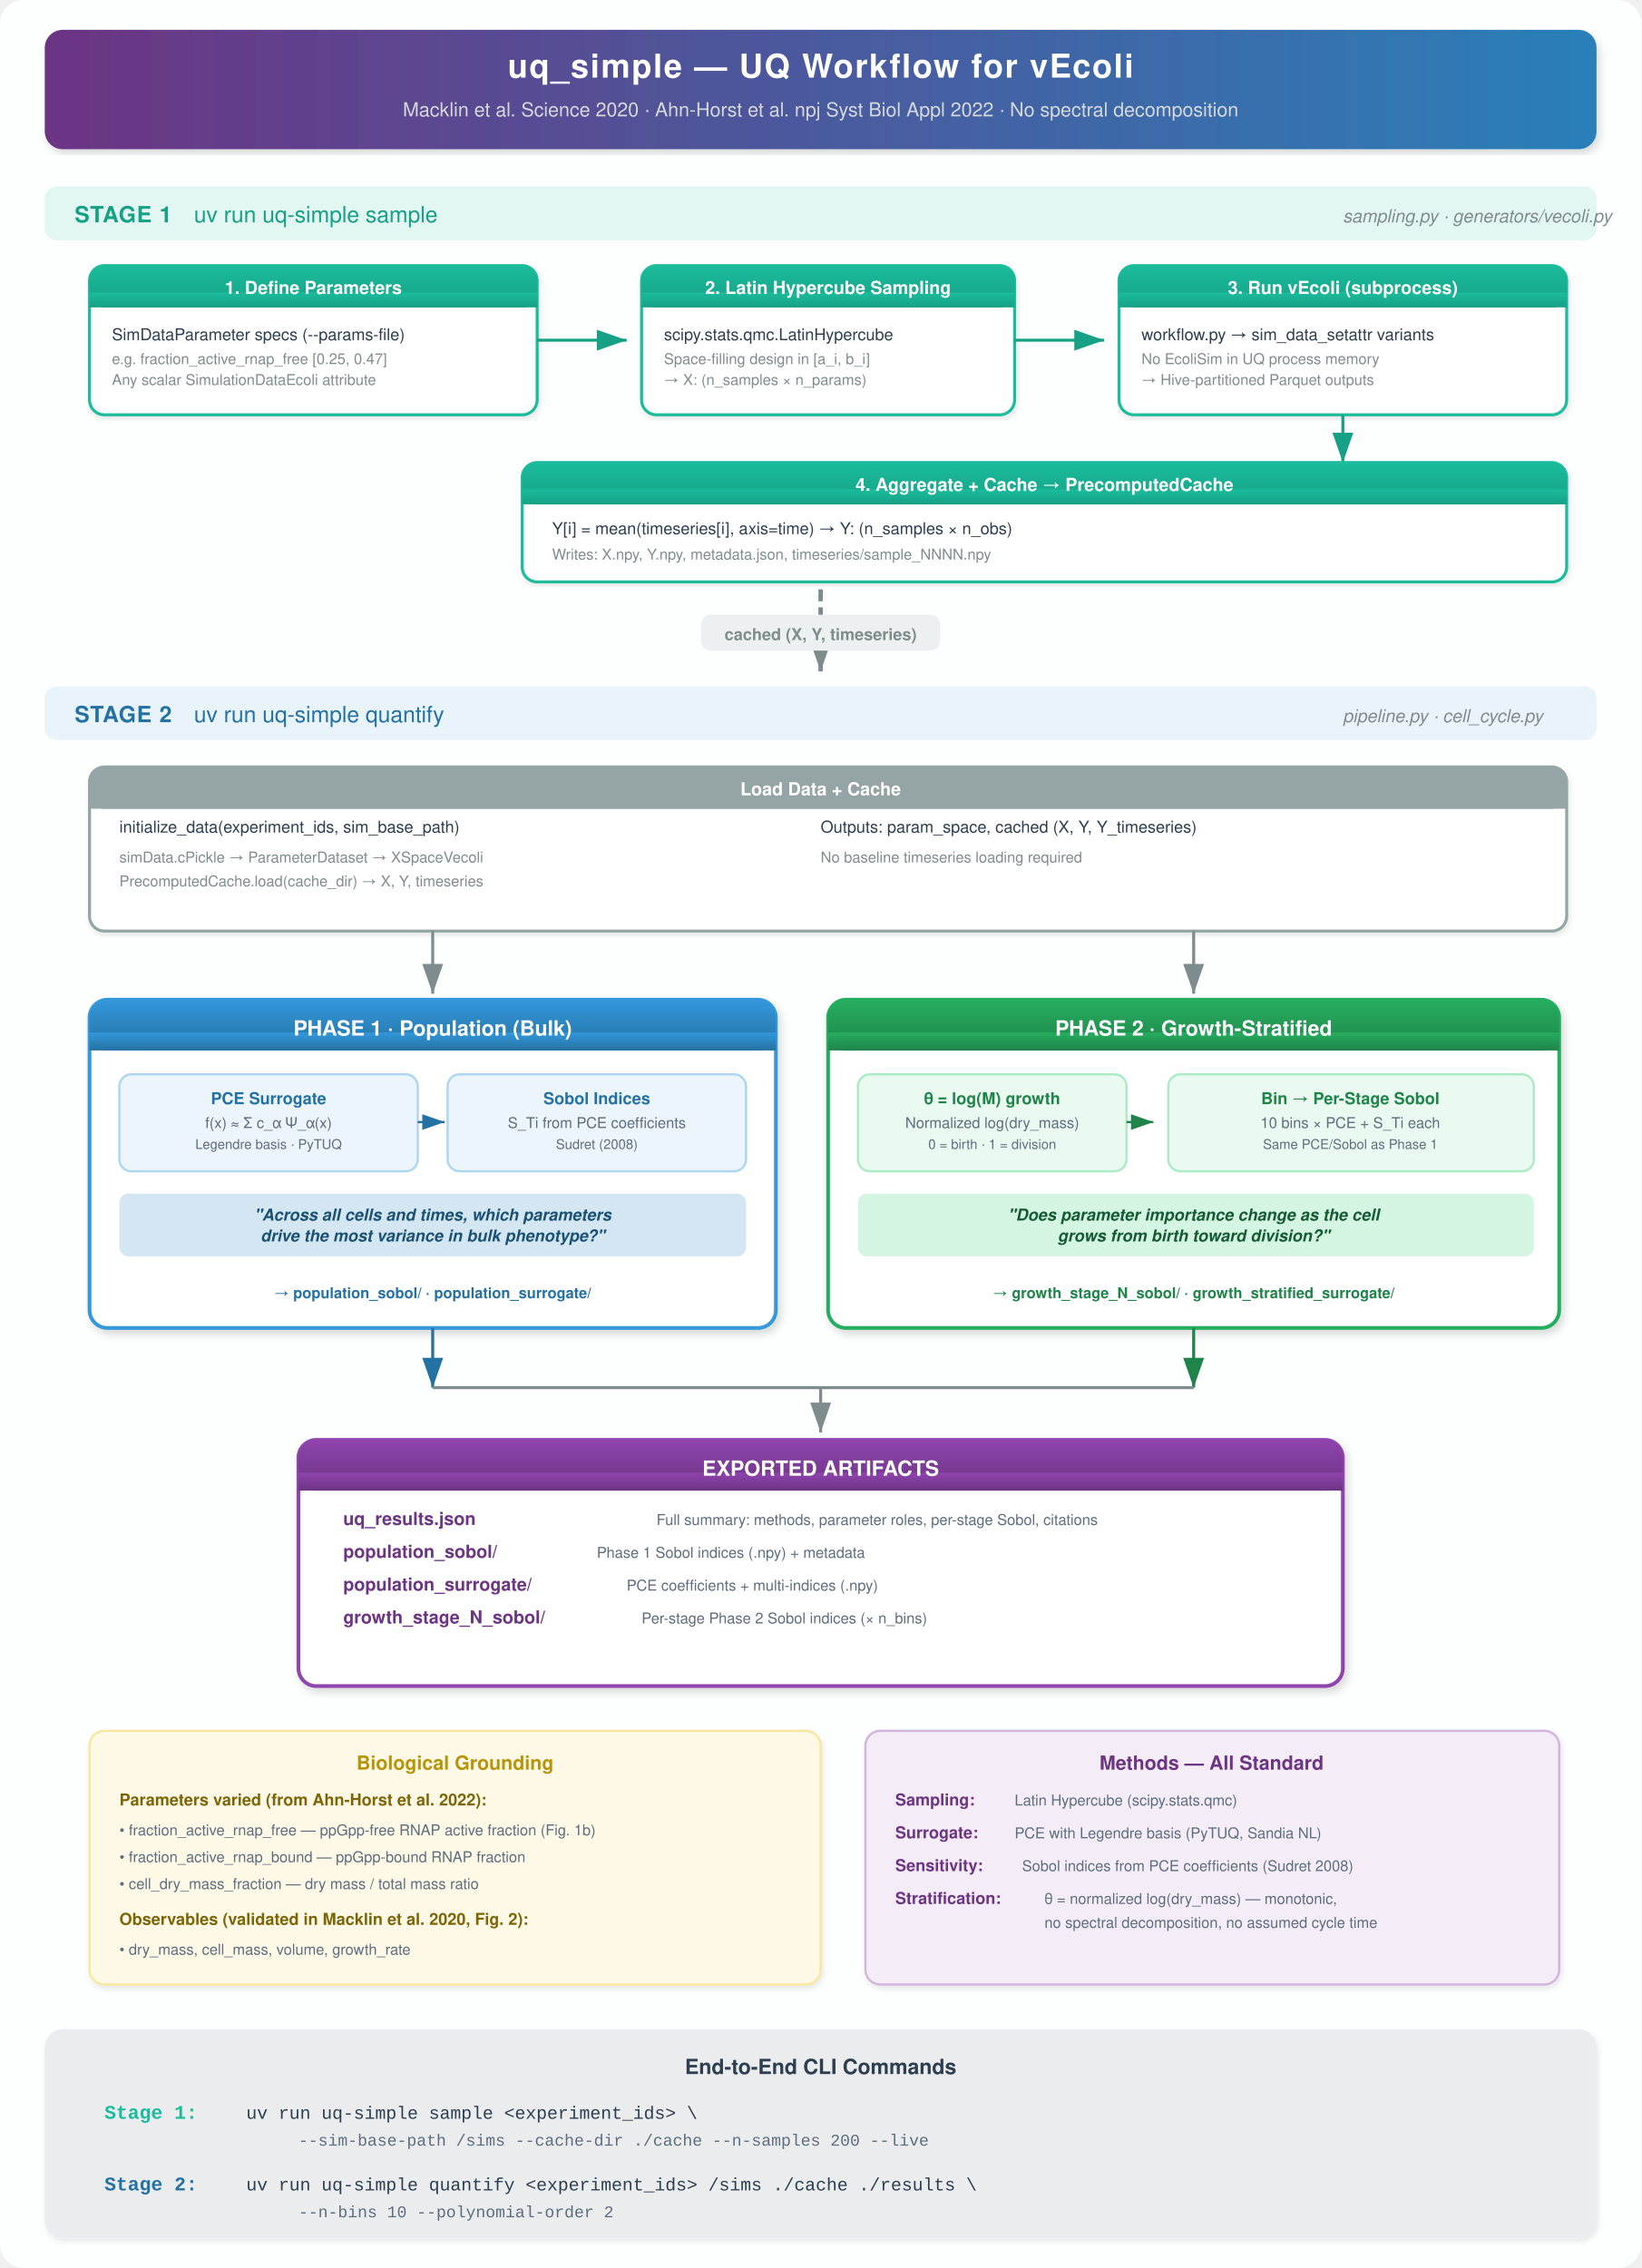
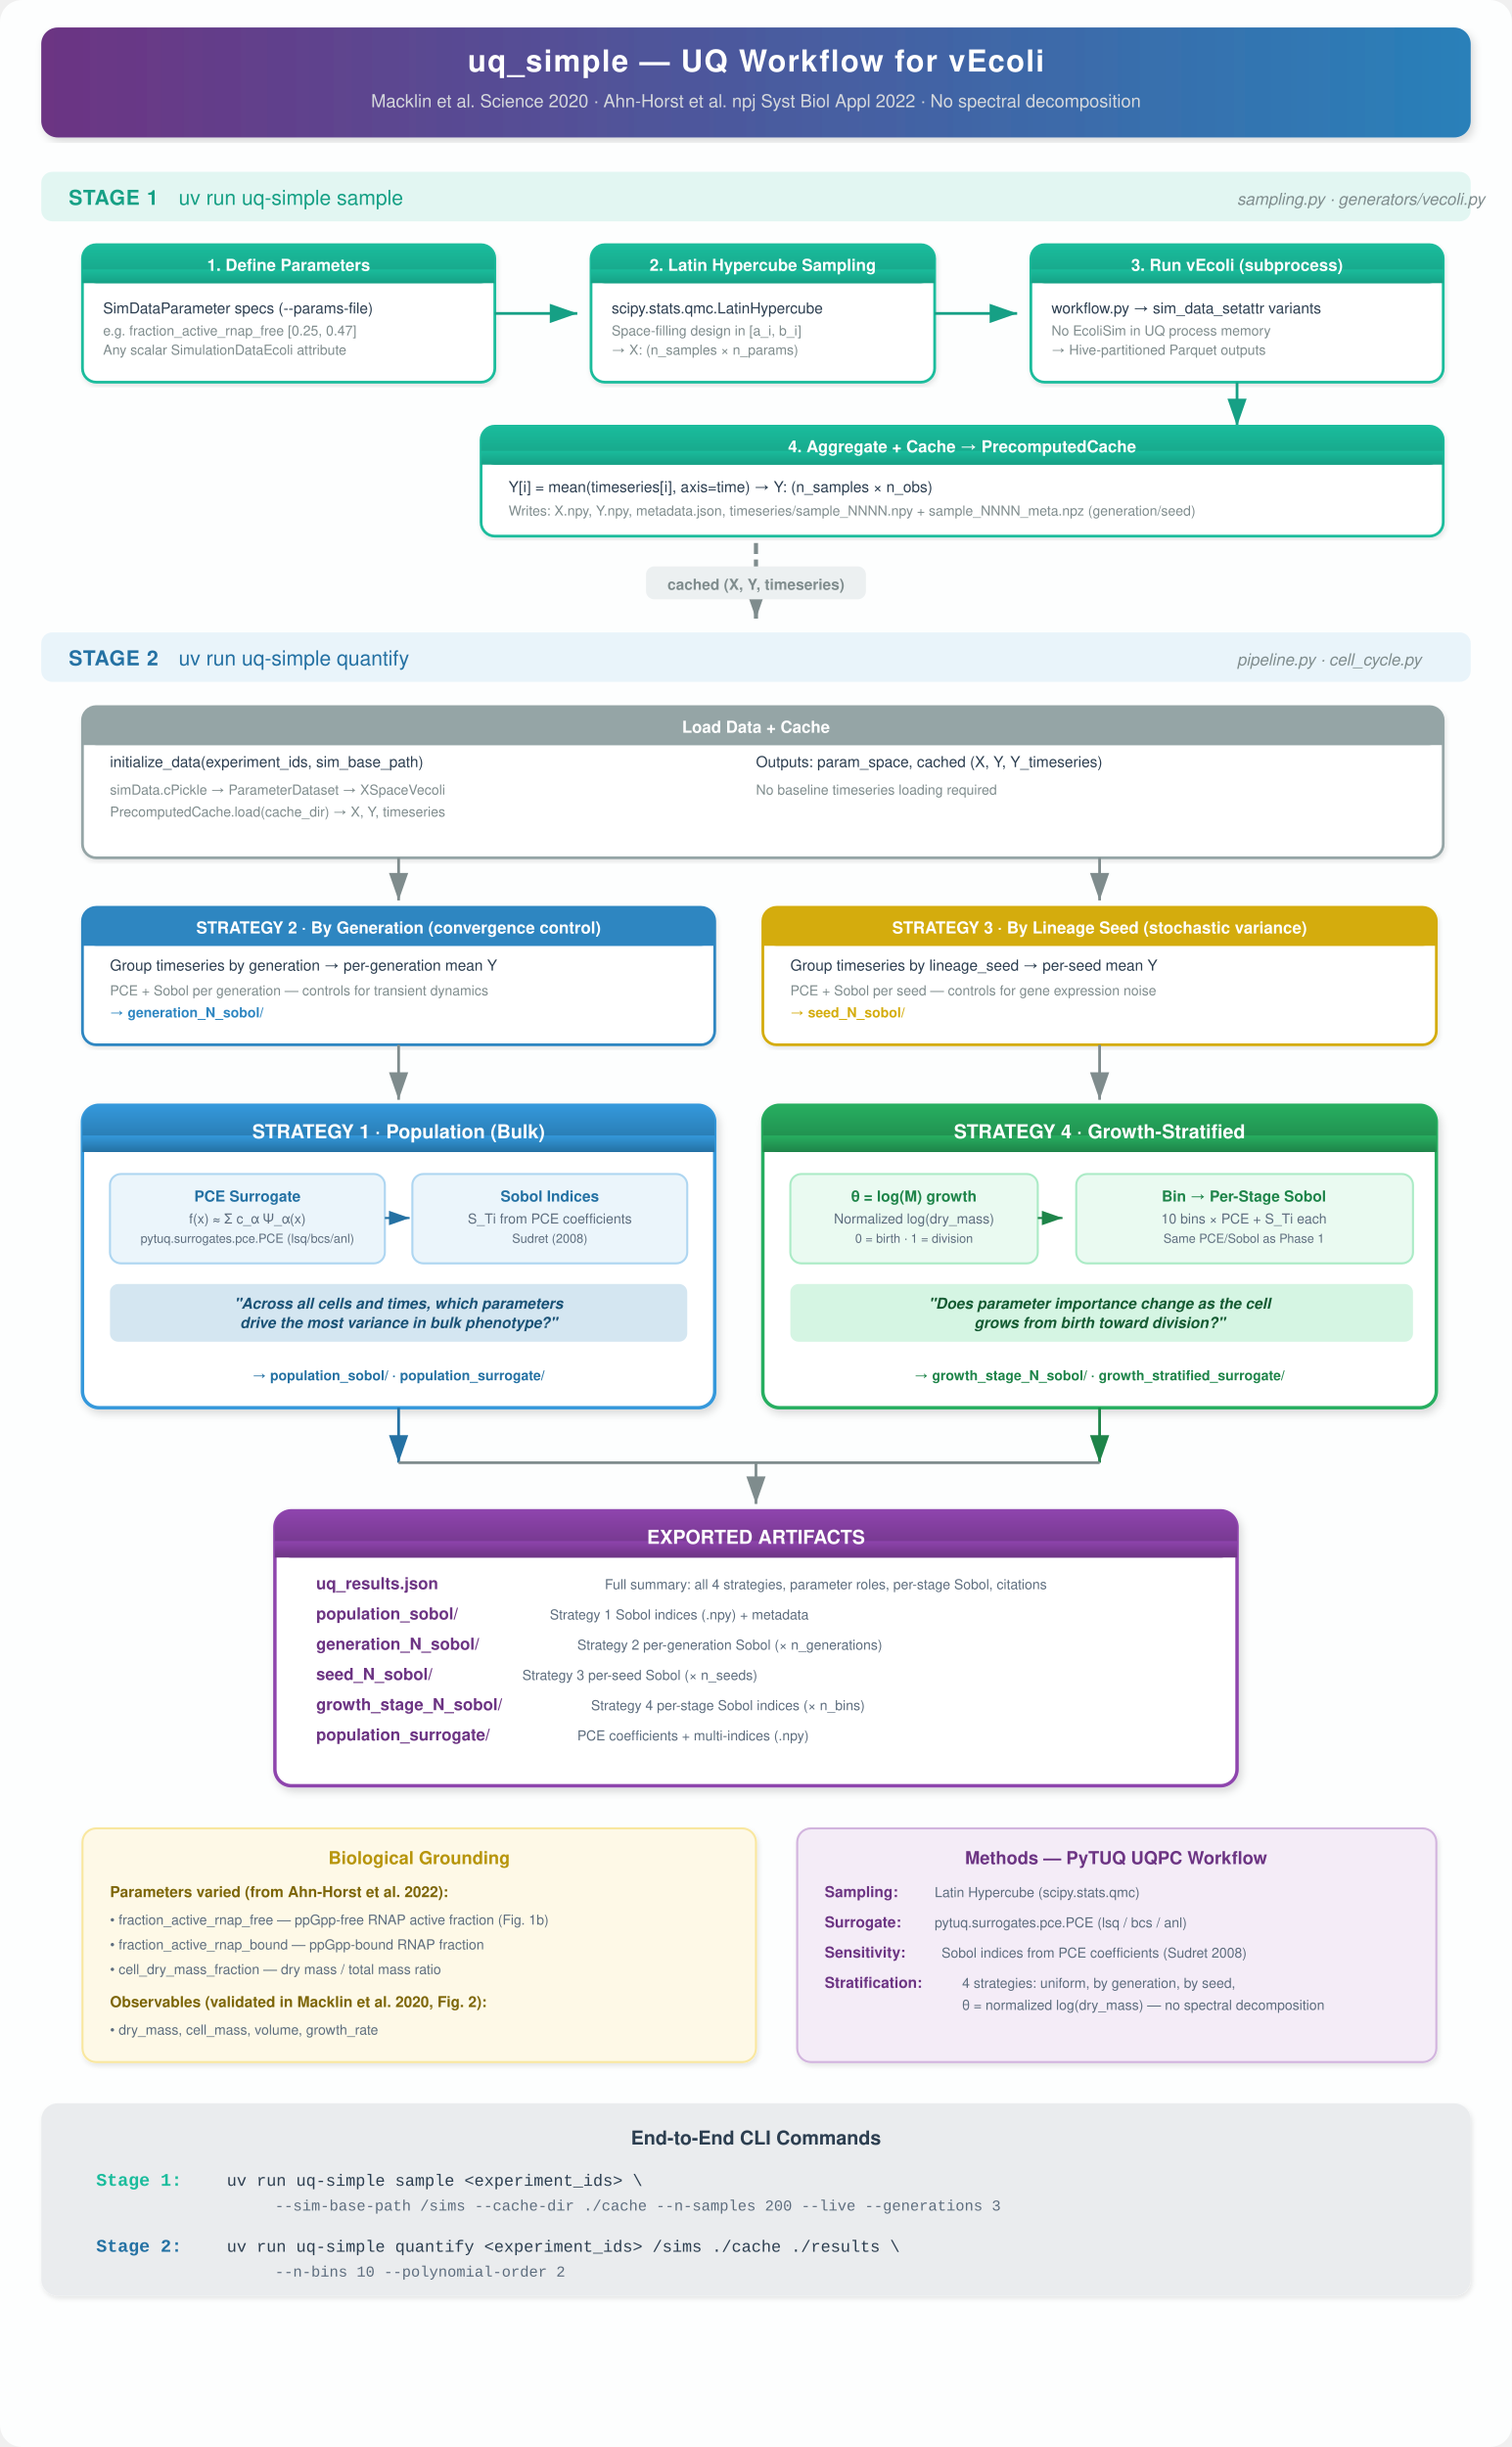
- <svg xmlns="http://www.w3.org/2000/svg" viewBox="0 0 1100 1520" font-family="'Helvetica Neue', Helvetica, Arial, sans-serif">
+ <svg xmlns="http://www.w3.org/2000/svg" viewBox="0 0 1100 1780" font-family="'Helvetica Neue', Helvetica, Arial, sans-serif">
  <defs>
    <linearGradient id="headerGrad" x1="0%" y1="0%" x2="100%" y2="0%">
      <stop offset="0%" style="stop-color:#6C3483" />
      <stop offset="100%" style="stop-color:#2980B9" />
    </linearGradient>
    <linearGradient id="sampleGrad" x1="0%" y1="0%" x2="0%" y2="100%">
      <stop offset="0%" style="stop-color:#1ABC9C" />
      <stop offset="100%" style="stop-color:#16A085" />
    </linearGradient>
    <linearGradient id="phase1Grad" x1="0%" y1="0%" x2="0%" y2="100%">
      <stop offset="0%" style="stop-color:#3498DB" />
      <stop offset="100%" style="stop-color:#2471A3" />
    </linearGradient>
    <linearGradient id="phase2Grad" x1="0%" y1="0%" x2="0%" y2="100%">
      <stop offset="0%" style="stop-color:#27AE60" />
      <stop offset="100%" style="stop-color:#1E8449" />
    </linearGradient>
    <linearGradient id="exportGrad" x1="0%" y1="0%" x2="0%" y2="100%">
      <stop offset="0%" style="stop-color:#8E44AD" />
      <stop offset="100%" style="stop-color:#6C3483" />
    </linearGradient>
    <filter id="shadow" x="-3%" y="-3%" width="106%" height="108%">
      <feDropShadow dx="2" dy="3" stdDeviation="3" flood-opacity="0.15" />
    </filter>
    <filter id="shadowLight" x="-2%" y="-2%" width="104%" height="106%">
      <feDropShadow dx="1" dy="2" stdDeviation="2" flood-opacity="0.10" />
    </filter>
    <marker id="arrowGray" markerWidth="10" markerHeight="7" refX="10" refY="3.5" orient="auto">
      <polygon points="0 0, 10 3.5, 0 7" fill="#7F8C8D" />
    </marker>
    <marker id="arrowTeal" markerWidth="10" markerHeight="7" refX="10" refY="3.5" orient="auto">
      <polygon points="0 0, 10 3.5, 0 7" fill="#16A085" />
    </marker>
    <marker id="arrowBlue" markerWidth="10" markerHeight="7" refX="10" refY="3.5" orient="auto">
      <polygon points="0 0, 10 3.5, 0 7" fill="#2471A3" />
    </marker>
    <marker id="arrowGreen" markerWidth="10" markerHeight="7" refX="10" refY="3.5" orient="auto">
      <polygon points="0 0, 10 3.5, 0 7" fill="#1E8449" />
    </marker>
    <marker id="arrowPurple" markerWidth="10" markerHeight="7" refX="10" refY="3.5" orient="auto">
      <polygon points="0 0, 10 3.5, 0 7" fill="#6C3483" />
    </marker>
  </defs>
-   <rect width="1100" height="1520" rx="16" fill="#FDFEFE" />
+   <rect width="1100" height="1780" rx="16" fill="#FDFEFE" />
  <rect x="30" y="20" width="1040" height="80" rx="12" fill="url(#headerGrad)" filter="url(#shadow)" />
  <text x="550" y="52" text-anchor="middle" fill="white" font-size="22" font-weight="700" letter-spacing="1">uq_simple  —  UQ Workflow for vEcoli</text>
  <text x="550" y="78" text-anchor="middle" fill="#D5D8DC" font-size="13" font-weight="400">Macklin et al. Science 2020  ·  Ahn-Horst et al. npj Syst Biol Appl 2022  ·  No spectral decomposition</text>
  <rect x="30" y="125" width="1040" height="36" rx="8" fill="#1ABC9C" opacity="0.12" />
  <text x="50" y="149" fill="#16A085" font-size="15" font-weight="700" letter-spacing="0.5">STAGE 1</text>
  <text x="130" y="149" fill="#16A085" font-size="15" font-weight="400">uv run uq-simple sample</text>
  <text x="900" y="149" fill="#7F8C8D" font-size="12" font-style="italic">sampling.py · generators/vecoli.py</text>
  <rect x="60" y="178" width="300" height="100" rx="10" fill="white" stroke="#1ABC9C" stroke-width="2" filter="url(#shadowLight)" />
  <rect x="60" y="178" width="300" height="28" rx="10" fill="url(#sampleGrad)" />
  <rect x="60" y="196" width="300" height="10" fill="url(#sampleGrad)" />
  <text x="210" y="197" text-anchor="middle" fill="white" font-size="12" font-weight="700">1. Define Parameters</text>
  <text x="75" y="228" fill="#2C3E50" font-size="11">SimDataParameter specs (--params-file)</text>
  <text x="75" y="244" fill="#7F8C8D" font-size="10">e.g. fraction_active_rnap_free [0.25, 0.47]</text>
  <text x="75" y="258" fill="#7F8C8D" font-size="10">Any scalar SimulationDataEcoli attribute</text>
  <line x1="360" y1="228" x2="420" y2="228" stroke="#16A085" stroke-width="2" marker-end="url(#arrowTeal)" />
  <rect x="430" y="178" width="250" height="100" rx="10" fill="white" stroke="#1ABC9C" stroke-width="2" filter="url(#shadowLight)" />
  <rect x="430" y="178" width="250" height="28" rx="10" fill="url(#sampleGrad)" />
  <rect x="430" y="196" width="250" height="10" fill="url(#sampleGrad)" />
  <text x="555" y="197" text-anchor="middle" fill="white" font-size="12" font-weight="700">2. Latin Hypercube Sampling</text>
  <text x="445" y="228" fill="#2C3E50" font-size="11">scipy.stats.qmc.LatinHypercube</text>
  <text x="445" y="244" fill="#7F8C8D" font-size="10">Space-filling design in [a_i, b_i]</text>
  <text x="445" y="258" fill="#7F8C8D" font-size="10">→ X: (n_samples × n_params)</text>
  <line x1="680" y1="228" x2="740" y2="228" stroke="#16A085" stroke-width="2" marker-end="url(#arrowTeal)" />
  <rect x="750" y="178" width="300" height="100" rx="10" fill="white" stroke="#1ABC9C" stroke-width="2" filter="url(#shadowLight)" />
  <rect x="750" y="178" width="300" height="28" rx="10" fill="url(#sampleGrad)" />
  <rect x="750" y="196" width="300" height="10" fill="url(#sampleGrad)" />
  <text x="900" y="197" text-anchor="middle" fill="white" font-size="12" font-weight="700">3. Run vEcoli (subprocess)</text>
  <text x="765" y="228" fill="#2C3E50" font-size="11">workflow.py → sim_data_setattr variants</text>
  <text x="765" y="244" fill="#7F8C8D" font-size="10">No EcoliSim in UQ process memory</text>
  <text x="765" y="258" fill="#7F8C8D" font-size="10">→ Hive-partitioned Parquet outputs</text>
  <line x1="900" y1="278" x2="900" y2="310" stroke="#16A085" stroke-width="2" marker-end="url(#arrowTeal)" />
  <rect x="350" y="310" width="700" height="80" rx="10" fill="white" stroke="#1ABC9C" stroke-width="2" filter="url(#shadowLight)" />
  <rect x="350" y="310" width="700" height="28" rx="10" fill="url(#sampleGrad)" />
  <rect x="350" y="328" width="700" height="10" fill="url(#sampleGrad)" />
  <text x="700" y="329" text-anchor="middle" fill="white" font-size="12" font-weight="700">4. Aggregate + Cache → PrecomputedCache</text>
  <text x="370" y="358" fill="#2C3E50" font-size="11">Y[i] = mean(timeseries[i], axis=time)  →  Y: (n_samples × n_obs)</text>
-   <text x="370" y="375" fill="#7F8C8D" font-size="10">Writes: X.npy, Y.npy, metadata.json, timeseries/sample_NNNN.npy</text>
+   <text x="370" y="375" fill="#7F8C8D" font-size="10">Writes: X.npy, Y.npy, metadata.json, timeseries/sample_NNNN.npy + sample_NNNN_meta.npz (generation/seed)</text>
  <line x1="550" y1="395" x2="550" y2="450" stroke="#7F8C8D" stroke-width="3" stroke-dasharray="8,4" marker-end="url(#arrowGray)" />
  <rect x="470" y="412" width="160" height="24" rx="6" fill="#ECF0F1" />
  <text x="550" y="429" text-anchor="middle" fill="#7F8C8D" font-size="11" font-weight="600">cached (X, Y, timeseries)</text>
  <rect x="30" y="460" width="1040" height="36" rx="8" fill="#3498DB" opacity="0.10" />
  <text x="50" y="484" fill="#2471A3" font-size="15" font-weight="700" letter-spacing="0.5">STAGE 2</text>
  <text x="130" y="484" fill="#2471A3" font-size="15" font-weight="400">uv run uq-simple quantify</text>
  <text x="900" y="484" fill="#7F8C8D" font-size="12" font-style="italic">pipeline.py · cell_cycle.py</text>
  <rect x="60" y="514" width="990" height="110" rx="10" fill="white" stroke="#95A5A6" stroke-width="2" filter="url(#shadowLight)" />
  <rect x="60" y="514" width="990" height="28" rx="10" fill="#95A5A6" />
  <rect x="60" y="532" width="990" height="10" fill="#95A5A6" />
  <text x="550" y="533" text-anchor="middle" fill="white" font-size="12" font-weight="700">Load Data + Cache</text>
  <text x="80" y="558" fill="#2C3E50" font-size="11">initialize_data(experiment_ids, sim_base_path)</text>
  <text x="80" y="578" fill="#7F8C8D" font-size="10">simData.cPickle → ParameterDataset → XSpaceVecoli</text>
  <text x="80" y="594" fill="#7F8C8D" font-size="10">PrecomputedCache.load(cache_dir) → X, Y, timeseries</text>
  <text x="550" y="558" fill="#2C3E50" font-size="11">Outputs: param_space, cached (X, Y, Y_timeseries)</text>
  <text x="550" y="578" fill="#7F8C8D" font-size="10">No baseline timeseries loading required</text>
-   <line x1="290" y1="624" x2="290" y2="666" stroke="#7F8C8D" stroke-width="2" marker-end="url(#arrowGray)" />
-   <line x1="800" y1="624" x2="800" y2="666" stroke="#7F8C8D" stroke-width="2" marker-end="url(#arrowGray)" />
-   <rect x="60" y="670" width="460" height="220" rx="12" fill="white" stroke="#3498DB" stroke-width="2.5" filter="url(#shadow)" />
-   <rect x="60" y="670" width="460" height="34" rx="12" fill="url(#phase1Grad)" />
-   <rect x="60" y="692" width="460" height="12" fill="url(#phase1Grad)" />
-   <text x="290" y="694" text-anchor="middle" fill="white" font-size="14" font-weight="700">PHASE 1  ·  Population (Bulk)</text>
-   <rect x="80" y="720" width="200" height="65" rx="8" fill="#EBF5FB" stroke="#AED6F1" stroke-width="1.5" />
-   <text x="180" y="740" text-anchor="middle" fill="#2471A3" font-size="11" font-weight="700">PCE Surrogate</text>
-   <text x="180" y="756" text-anchor="middle" fill="#5D6D7E" font-size="10">f(x) ≈ Σ c_α Ψ_α(x)</text>
-   <text x="180" y="770" text-anchor="middle" fill="#5D6D7E" font-size="9">Legendre basis · PyTUQ</text>
-   <rect x="300" y="720" width="200" height="65" rx="8" fill="#EBF5FB" stroke="#AED6F1" stroke-width="1.5" />
-   <text x="400" y="740" text-anchor="middle" fill="#2471A3" font-size="11" font-weight="700">Sobol Indices</text>
-   <text x="400" y="756" text-anchor="middle" fill="#5D6D7E" font-size="10">S_Ti from PCE coefficients</text>
-   <text x="400" y="770" text-anchor="middle" fill="#5D6D7E" font-size="9">Sudret (2008)</text>
-   <line x1="280" y1="752" x2="298" y2="752" stroke="#2471A3" stroke-width="1.5" marker-end="url(#arrowBlue)" />
-   <rect x="80" y="800" width="420" height="42" rx="6" fill="#D4E6F1" />
-   <text x="290" y="818" text-anchor="middle" fill="#1A5276" font-size="11" font-weight="600" font-style="italic">"Across all cells and times, which parameters</text>
-   <text x="290" y="832" text-anchor="middle" fill="#1A5276" font-size="11" font-weight="600" font-style="italic">drive the most variance in bulk phenotype?"</text>
-   <text x="290" y="870" text-anchor="middle" fill="#2471A3" font-size="10" font-weight="600">→ population_sobol/ · population_surrogate/</text>
-   <rect x="555" y="670" width="490" height="220" rx="12" fill="white" stroke="#27AE60" stroke-width="2.5" filter="url(#shadow)" />
-   <rect x="555" y="670" width="490" height="34" rx="12" fill="url(#phase2Grad)" />
-   <rect x="555" y="692" width="490" height="12" fill="url(#phase2Grad)" />
-   <text x="800" y="694" text-anchor="middle" fill="white" font-size="14" font-weight="700">PHASE 2  ·  Growth-Stratified</text>
-   <rect x="575" y="720" width="180" height="65" rx="8" fill="#EAFAF1" stroke="#ABEBC6" stroke-width="1.5" />
-   <text x="665" y="740" text-anchor="middle" fill="#1E8449" font-size="11" font-weight="700">θ = log(M) growth</text>
-   <text x="665" y="756" text-anchor="middle" fill="#5D6D7E" font-size="10">Normalized log(dry_mass)</text>
-   <text x="665" y="770" text-anchor="middle" fill="#5D6D7E" font-size="9">0 = birth · 1 = division</text>
-   <line x1="755" y1="752" x2="773" y2="752" stroke="#1E8449" stroke-width="1.5" marker-end="url(#arrowGreen)" />
-   <rect x="783" y="720" width="245" height="65" rx="8" fill="#EAFAF1" stroke="#ABEBC6" stroke-width="1.5" />
-   <text x="905" y="740" text-anchor="middle" fill="#1E8449" font-size="11" font-weight="700">Bin → Per-Stage Sobol</text>
-   <text x="905" y="756" text-anchor="middle" fill="#5D6D7E" font-size="10">10 bins × PCE + S_Ti each</text>
-   <text x="905" y="770" text-anchor="middle" fill="#5D6D7E" font-size="9">Same PCE/Sobol as Phase 1</text>
-   <rect x="575" y="800" width="453" height="42" rx="6" fill="#D5F5E3" />
-   <text x="800" y="818" text-anchor="middle" fill="#145A32" font-size="11" font-weight="600" font-style="italic">"Does parameter importance change as the cell</text>
-   <text x="800" y="832" text-anchor="middle" fill="#145A32" font-size="11" font-weight="600" font-style="italic">grows from birth toward division?"</text>
-   <text x="800" y="870" text-anchor="middle" fill="#1E8449" font-size="10" font-weight="600">→ growth_stage_N_sobol/ · growth_stratified_surrogate/</text>
-   <line x1="290" y1="890" x2="290" y2="930" stroke="#2471A3" stroke-width="2" marker-end="url(#arrowBlue)" />
-   <line x1="800" y1="890" x2="800" y2="930" stroke="#1E8449" stroke-width="2" marker-end="url(#arrowGreen)" />
-   <line x1="290" y1="930" x2="800" y2="930" stroke="#7F8C8D" stroke-width="2" />
-   <line x1="550" y1="930" x2="550" y2="960" stroke="#7F8C8D" stroke-width="2" marker-end="url(#arrowGray)" />
-   <rect x="200" y="965" width="700" height="165" rx="12" fill="white" stroke="#8E44AD" stroke-width="2.5" filter="url(#shadow)" />
-   <rect x="200" y="965" width="700" height="34" rx="12" fill="url(#exportGrad)" />
-   <rect x="200" y="987" width="700" height="12" fill="url(#exportGrad)" />
-   <text x="550" y="989" text-anchor="middle" fill="white" font-size="14" font-weight="700">EXPORTED ARTIFACTS</text>
-   <text x="230" y="1022" fill="#6C3483" font-size="12" font-weight="700">uq_results.json</text>
-   <text x="440" y="1022" fill="#5D6D7E" font-size="10">Full summary: methods, parameter roles, per-stage Sobol, citations</text>
-   <text x="230" y="1044" fill="#6C3483" font-size="12" font-weight="700">population_sobol/</text>
-   <text x="400" y="1044" fill="#5D6D7E" font-size="10">Phase 1 Sobol indices (.npy) + metadata</text>
-   <text x="230" y="1066" fill="#6C3483" font-size="12" font-weight="700">population_surrogate/</text>
-   <text x="420" y="1066" fill="#5D6D7E" font-size="10">PCE coefficients + multi-indices (.npy)</text>
-   <text x="230" y="1088" fill="#6C3483" font-size="12" font-weight="700">growth_stage_N_sobol/</text>
-   <text x="430" y="1088" fill="#5D6D7E" font-size="10">Per-stage Phase 2 Sobol indices (× n_bins)</text>
-   <rect x="60" y="1160" width="490" height="170" rx="10" fill="#FEF9E7" stroke="#F9E79F" stroke-width="1.5" filter="url(#shadowLight)" />
-   <text x="305" y="1186" text-anchor="middle" fill="#B7950B" font-size="13" font-weight="700">Biological Grounding</text>
-   <text x="80" y="1210" fill="#7D6608" font-size="11" font-weight="600">Parameters varied (from Ahn-Horst et al. 2022):</text>
-   <text x="80" y="1230" fill="#5D6D7E" font-size="10">• fraction_active_rnap_free — ppGpp-free RNAP active fraction (Fig. 1b)</text>
-   <text x="80" y="1248" fill="#5D6D7E" font-size="10">• fraction_active_rnap_bound — ppGpp-bound RNAP fraction</text>
-   <text x="80" y="1266" fill="#5D6D7E" font-size="10">• cell_dry_mass_fraction — dry mass / total mass ratio</text>
-   <text x="80" y="1290" fill="#7D6608" font-size="11" font-weight="600">Observables (validated in Macklin et al. 2020, Fig. 2):</text>
-   <text x="80" y="1310" fill="#5D6D7E" font-size="10">• dry_mass, cell_mass, volume, growth_rate</text>
-   <rect x="580" y="1160" width="465" height="170" rx="10" fill="#F4ECF7" stroke="#D2B4DE" stroke-width="1.5" filter="url(#shadowLight)" />
-   <text x="812" y="1186" text-anchor="middle" fill="#6C3483" font-size="13" font-weight="700">Methods — All Standard</text>
-   <text x="600" y="1210" fill="#6C3483" font-size="11" font-weight="600">Sampling:</text>
-   <text x="680" y="1210" fill="#5D6D7E" font-size="10">Latin Hypercube (scipy.stats.qmc)</text>
-   <text x="600" y="1232" fill="#6C3483" font-size="11" font-weight="600">Surrogate:</text>
-   <text x="680" y="1232" fill="#5D6D7E" font-size="10">PCE with Legendre basis (PyTUQ, Sandia NL)</text>
-   <text x="600" y="1254" fill="#6C3483" font-size="11" font-weight="600">Sensitivity:</text>
-   <text x="685" y="1254" fill="#5D6D7E" font-size="10">Sobol indices from PCE coefficients (Sudret 2008)</text>
-   <text x="600" y="1276" fill="#6C3483" font-size="11" font-weight="600">Stratification:</text>
-   <text x="700" y="1276" fill="#5D6D7E" font-size="10">θ = normalized log(dry_mass) — monotonic,</text>
-   <text x="700" y="1292" fill="#5D6D7E" font-size="10">no spectral decomposition, no assumed cycle time</text>
-   <rect x="30" y="1360" width="1040" height="140" rx="12" fill="#EAECEE" filter="url(#shadowLight)" />
-   <text x="550" y="1390" text-anchor="middle" fill="#2C3E50" font-size="14" font-weight="700">End-to-End CLI Commands</text>
-   <text x="70" y="1420" fill="#1ABC9C" font-size="13" font-weight="700" font-family="'Courier New', monospace">Stage 1:</text>
-   <text x="165" y="1420" fill="#2C3E50" font-size="12" font-family="'Courier New', monospace">uv run uq-simple sample &lt;experiment_ids&gt; \</text>
-   <text x="200" y="1438" fill="#5D6D7E" font-size="11" font-family="'Courier New', monospace">--sim-base-path /sims --cache-dir ./cache --n-samples 200 --live</text>
-   <text x="70" y="1468" fill="#2471A3" font-size="13" font-weight="700" font-family="'Courier New', monospace">Stage 2:</text>
-   <text x="165" y="1468" fill="#2C3E50" font-size="12" font-family="'Courier New', monospace">uv run uq-simple quantify &lt;experiment_ids&gt; /sims ./cache ./results \</text>
-   <text x="200" y="1486" fill="#5D6D7E" font-size="11" font-family="'Courier New', monospace">--n-bins 10 --polynomial-order 2</text>
+   <line x1="290" y1="624" x2="290" y2="655" stroke="#7F8C8D" stroke-width="2" marker-end="url(#arrowGray)" />
+   <line x1="800" y1="624" x2="800" y2="655" stroke="#7F8C8D" stroke-width="2" marker-end="url(#arrowGray)" />
+   <rect x="60" y="660" width="460" height="100" rx="10" fill="white" stroke="#2E86C1" stroke-width="2" filter="url(#shadowLight)" />
+   <rect x="60" y="660" width="460" height="28" rx="10" fill="#2E86C1" />
+   <rect x="60" y="678" width="460" height="10" fill="#2E86C1" />
+   <text x="290" y="679" text-anchor="middle" fill="white" font-size="12" font-weight="700">STRATEGY 2  ·  By Generation (convergence control)</text>
+   <text x="80" y="706" fill="#2C3E50" font-size="11">Group timeseries by generation → per-generation mean Y</text>
+   <text x="80" y="724" fill="#7F8C8D" font-size="10">PCE + Sobol per generation — controls for transient dynamics</text>
+   <text x="80" y="740" fill="#2E86C1" font-size="10" font-weight="600">→ generation_N_sobol/</text>
+   <rect x="555" y="660" width="490" height="100" rx="10" fill="white" stroke="#D4AC0D" stroke-width="2" filter="url(#shadowLight)" />
+   <rect x="555" y="660" width="490" height="28" rx="10" fill="#D4AC0D" />
+   <rect x="555" y="678" width="490" height="10" fill="#D4AC0D" />
+   <text x="800" y="679" text-anchor="middle" fill="white" font-size="12" font-weight="700">STRATEGY 3  ·  By Lineage Seed (stochastic variance)</text>
+   <text x="575" y="706" fill="#2C3E50" font-size="11">Group timeseries by lineage_seed → per-seed mean Y</text>
+   <text x="575" y="724" fill="#7F8C8D" font-size="10">PCE + Sobol per seed — controls for gene expression noise</text>
+   <text x="575" y="740" fill="#D4AC0D" font-size="10" font-weight="600">→ seed_N_sobol/</text>
+   <line x1="290" y1="760" x2="290" y2="800" stroke="#7F8C8D" stroke-width="2" marker-end="url(#arrowGray)" />
+   <line x1="800" y1="760" x2="800" y2="800" stroke="#7F8C8D" stroke-width="2" marker-end="url(#arrowGray)" />
+   <rect x="60" y="804" width="460" height="220" rx="12" fill="white" stroke="#3498DB" stroke-width="2.5" filter="url(#shadow)" />
+   <rect x="60" y="804" width="460" height="34" rx="12" fill="url(#phase1Grad)" />
+   <rect x="60" y="826" width="460" height="12" fill="url(#phase1Grad)" />
+   <text x="290" y="828" text-anchor="middle" fill="white" font-size="14" font-weight="700">STRATEGY 1  ·  Population (Bulk)</text>
+   <rect x="80" y="854" width="200" height="65" rx="8" fill="#EBF5FB" stroke="#AED6F1" stroke-width="1.5" />
+   <text x="180" y="874" text-anchor="middle" fill="#2471A3" font-size="11" font-weight="700">PCE Surrogate</text>
+   <text x="180" y="890" text-anchor="middle" fill="#5D6D7E" font-size="10">f(x) ≈ Σ c_α Ψ_α(x)</text>
+   <text x="180" y="904" text-anchor="middle" fill="#5D6D7E" font-size="9">pytuq.surrogates.pce.PCE (lsq/bcs/anl)</text>
+   <rect x="300" y="854" width="200" height="65" rx="8" fill="#EBF5FB" stroke="#AED6F1" stroke-width="1.5" />
+   <text x="400" y="874" text-anchor="middle" fill="#2471A3" font-size="11" font-weight="700">Sobol Indices</text>
+   <text x="400" y="890" text-anchor="middle" fill="#5D6D7E" font-size="10">S_Ti from PCE coefficients</text>
+   <text x="400" y="904" text-anchor="middle" fill="#5D6D7E" font-size="9">Sudret (2008)</text>
+   <line x1="280" y1="886" x2="298" y2="886" stroke="#2471A3" stroke-width="1.5" marker-end="url(#arrowBlue)" />
+   <rect x="80" y="934" width="420" height="42" rx="6" fill="#D4E6F1" />
+   <text x="290" y="952" text-anchor="middle" fill="#1A5276" font-size="11" font-weight="600" font-style="italic">"Across all cells and times, which parameters</text>
+   <text x="290" y="966" text-anchor="middle" fill="#1A5276" font-size="11" font-weight="600" font-style="italic">drive the most variance in bulk phenotype?"</text>
+   <text x="290" y="1004" text-anchor="middle" fill="#2471A3" font-size="10" font-weight="600">→ population_sobol/ · population_surrogate/</text>
+   <rect x="555" y="804" width="490" height="220" rx="12" fill="white" stroke="#27AE60" stroke-width="2.5" filter="url(#shadow)" />
+   <rect x="555" y="804" width="490" height="34" rx="12" fill="url(#phase2Grad)" />
+   <rect x="555" y="826" width="490" height="12" fill="url(#phase2Grad)" />
+   <text x="800" y="828" text-anchor="middle" fill="white" font-size="14" font-weight="700">STRATEGY 4  ·  Growth-Stratified</text>
+   <rect x="575" y="854" width="180" height="65" rx="8" fill="#EAFAF1" stroke="#ABEBC6" stroke-width="1.5" />
+   <text x="665" y="874" text-anchor="middle" fill="#1E8449" font-size="11" font-weight="700">θ = log(M) growth</text>
+   <text x="665" y="890" text-anchor="middle" fill="#5D6D7E" font-size="10">Normalized log(dry_mass)</text>
+   <text x="665" y="904" text-anchor="middle" fill="#5D6D7E" font-size="9">0 = birth · 1 = division</text>
+   <line x1="755" y1="886" x2="773" y2="886" stroke="#1E8449" stroke-width="1.5" marker-end="url(#arrowGreen)" />
+   <rect x="783" y="854" width="245" height="65" rx="8" fill="#EAFAF1" stroke="#ABEBC6" stroke-width="1.5" />
+   <text x="905" y="874" text-anchor="middle" fill="#1E8449" font-size="11" font-weight="700">Bin → Per-Stage Sobol</text>
+   <text x="905" y="890" text-anchor="middle" fill="#5D6D7E" font-size="10">10 bins × PCE + S_Ti each</text>
+   <text x="905" y="904" text-anchor="middle" fill="#5D6D7E" font-size="9">Same PCE/Sobol as Phase 1</text>
+   <rect x="575" y="934" width="453" height="42" rx="6" fill="#D5F5E3" />
+   <text x="800" y="952" text-anchor="middle" fill="#145A32" font-size="11" font-weight="600" font-style="italic">"Does parameter importance change as the cell</text>
+   <text x="800" y="966" text-anchor="middle" fill="#145A32" font-size="11" font-weight="600" font-style="italic">grows from birth toward division?"</text>
+   <text x="800" y="1004" text-anchor="middle" fill="#1E8449" font-size="10" font-weight="600">→ growth_stage_N_sobol/ · growth_stratified_surrogate/</text>
+   <line x1="290" y1="1024" x2="290" y2="1064" stroke="#2471A3" stroke-width="2" marker-end="url(#arrowBlue)" />
+   <line x1="800" y1="1024" x2="800" y2="1064" stroke="#1E8449" stroke-width="2" marker-end="url(#arrowGreen)" />
+   <line x1="290" y1="1064" x2="800" y2="1064" stroke="#7F8C8D" stroke-width="2" />
+   <line x1="550" y1="1064" x2="550" y2="1094" stroke="#7F8C8D" stroke-width="2" marker-end="url(#arrowGray)" />
+   <rect x="200" y="1099" width="700" height="200" rx="12" fill="white" stroke="#8E44AD" stroke-width="2.5" filter="url(#shadow)" />
+   <rect x="200" y="1099" width="700" height="34" rx="12" fill="url(#exportGrad)" />
+   <rect x="200" y="1121" width="700" height="12" fill="url(#exportGrad)" />
+   <text x="550" y="1123" text-anchor="middle" fill="white" font-size="14" font-weight="700">EXPORTED ARTIFACTS</text>
+   <text x="230" y="1156" fill="#6C3483" font-size="12" font-weight="700">uq_results.json</text>
+   <text x="440" y="1156" fill="#5D6D7E" font-size="10">Full summary: all 4 strategies, parameter roles, per-stage Sobol, citations</text>
+   <text x="230" y="1178" fill="#6C3483" font-size="12" font-weight="700">population_sobol/</text>
+   <text x="400" y="1178" fill="#5D6D7E" font-size="10">Strategy 1 Sobol indices (.npy) + metadata</text>
+   <text x="230" y="1200" fill="#6C3483" font-size="12" font-weight="700">generation_N_sobol/</text>
+   <text x="420" y="1200" fill="#5D6D7E" font-size="10">Strategy 2 per-generation Sobol (× n_generations)</text>
+   <text x="230" y="1222" fill="#6C3483" font-size="12" font-weight="700">seed_N_sobol/</text>
+   <text x="380" y="1222" fill="#5D6D7E" font-size="10">Strategy 3 per-seed Sobol (× n_seeds)</text>
+   <text x="230" y="1244" fill="#6C3483" font-size="12" font-weight="700">growth_stage_N_sobol/</text>
+   <text x="430" y="1244" fill="#5D6D7E" font-size="10">Strategy 4 per-stage Sobol indices (× n_bins)</text>
+   <text x="230" y="1266" fill="#6C3483" font-size="12" font-weight="700">population_surrogate/</text>
+   <text x="420" y="1266" fill="#5D6D7E" font-size="10">PCE coefficients + multi-indices (.npy)</text>
+   <rect x="60" y="1330" width="490" height="170" rx="10" fill="#FEF9E7" stroke="#F9E79F" stroke-width="1.5" filter="url(#shadowLight)" />
+   <text x="305" y="1356" text-anchor="middle" fill="#B7950B" font-size="13" font-weight="700">Biological Grounding</text>
+   <text x="80" y="1380" fill="#7D6608" font-size="11" font-weight="600">Parameters varied (from Ahn-Horst et al. 2022):</text>
+   <text x="80" y="1400" fill="#5D6D7E" font-size="10">• fraction_active_rnap_free — ppGpp-free RNAP active fraction (Fig. 1b)</text>
+   <text x="80" y="1418" fill="#5D6D7E" font-size="10">• fraction_active_rnap_bound — ppGpp-bound RNAP fraction</text>
+   <text x="80" y="1436" fill="#5D6D7E" font-size="10">• cell_dry_mass_fraction — dry mass / total mass ratio</text>
+   <text x="80" y="1460" fill="#7D6608" font-size="11" font-weight="600">Observables (validated in Macklin et al. 2020, Fig. 2):</text>
+   <text x="80" y="1480" fill="#5D6D7E" font-size="10">• dry_mass, cell_mass, volume, growth_rate</text>
+   <rect x="580" y="1330" width="465" height="170" rx="10" fill="#F4ECF7" stroke="#D2B4DE" stroke-width="1.5" filter="url(#shadowLight)" />
+   <text x="812" y="1356" text-anchor="middle" fill="#6C3483" font-size="13" font-weight="700">Methods — PyTUQ UQPC Workflow</text>
+   <text x="600" y="1380" fill="#6C3483" font-size="11" font-weight="600">Sampling:</text>
+   <text x="680" y="1380" fill="#5D6D7E" font-size="10">Latin Hypercube (scipy.stats.qmc)</text>
+   <text x="600" y="1402" fill="#6C3483" font-size="11" font-weight="600">Surrogate:</text>
+   <text x="680" y="1402" fill="#5D6D7E" font-size="10">pytuq.surrogates.pce.PCE (lsq / bcs / anl)</text>
+   <text x="600" y="1424" fill="#6C3483" font-size="11" font-weight="600">Sensitivity:</text>
+   <text x="685" y="1424" fill="#5D6D7E" font-size="10">Sobol indices from PCE coefficients (Sudret 2008)</text>
+   <text x="600" y="1446" fill="#6C3483" font-size="11" font-weight="600">Stratification:</text>
+   <text x="700" y="1446" fill="#5D6D7E" font-size="10">4 strategies: uniform, by generation, by seed,</text>
+   <text x="700" y="1462" fill="#5D6D7E" font-size="10">θ = normalized log(dry_mass) — no spectral decomposition</text>
+   <rect x="30" y="1530" width="1040" height="140" rx="12" fill="#EAECEE" filter="url(#shadowLight)" />
+   <text x="550" y="1560" text-anchor="middle" fill="#2C3E50" font-size="14" font-weight="700">End-to-End CLI Commands</text>
+   <text x="70" y="1590" fill="#1ABC9C" font-size="13" font-weight="700" font-family="'Courier New', monospace">Stage 1:</text>
+   <text x="165" y="1590" fill="#2C3E50" font-size="12" font-family="'Courier New', monospace">uv run uq-simple sample &lt;experiment_ids&gt; \</text>
+   <text x="200" y="1608" fill="#5D6D7E" font-size="11" font-family="'Courier New', monospace">--sim-base-path /sims --cache-dir ./cache --n-samples 200 --live --generations 3</text>
+   <text x="70" y="1638" fill="#2471A3" font-size="13" font-weight="700" font-family="'Courier New', monospace">Stage 2:</text>
+   <text x="165" y="1638" fill="#2C3E50" font-size="12" font-family="'Courier New', monospace">uv run uq-simple quantify &lt;experiment_ids&gt; /sims ./cache ./results \</text>
+   <text x="200" y="1656" fill="#5D6D7E" font-size="11" font-family="'Courier New', monospace">--n-bins 10 --polynomial-order 2</text>
</svg>
